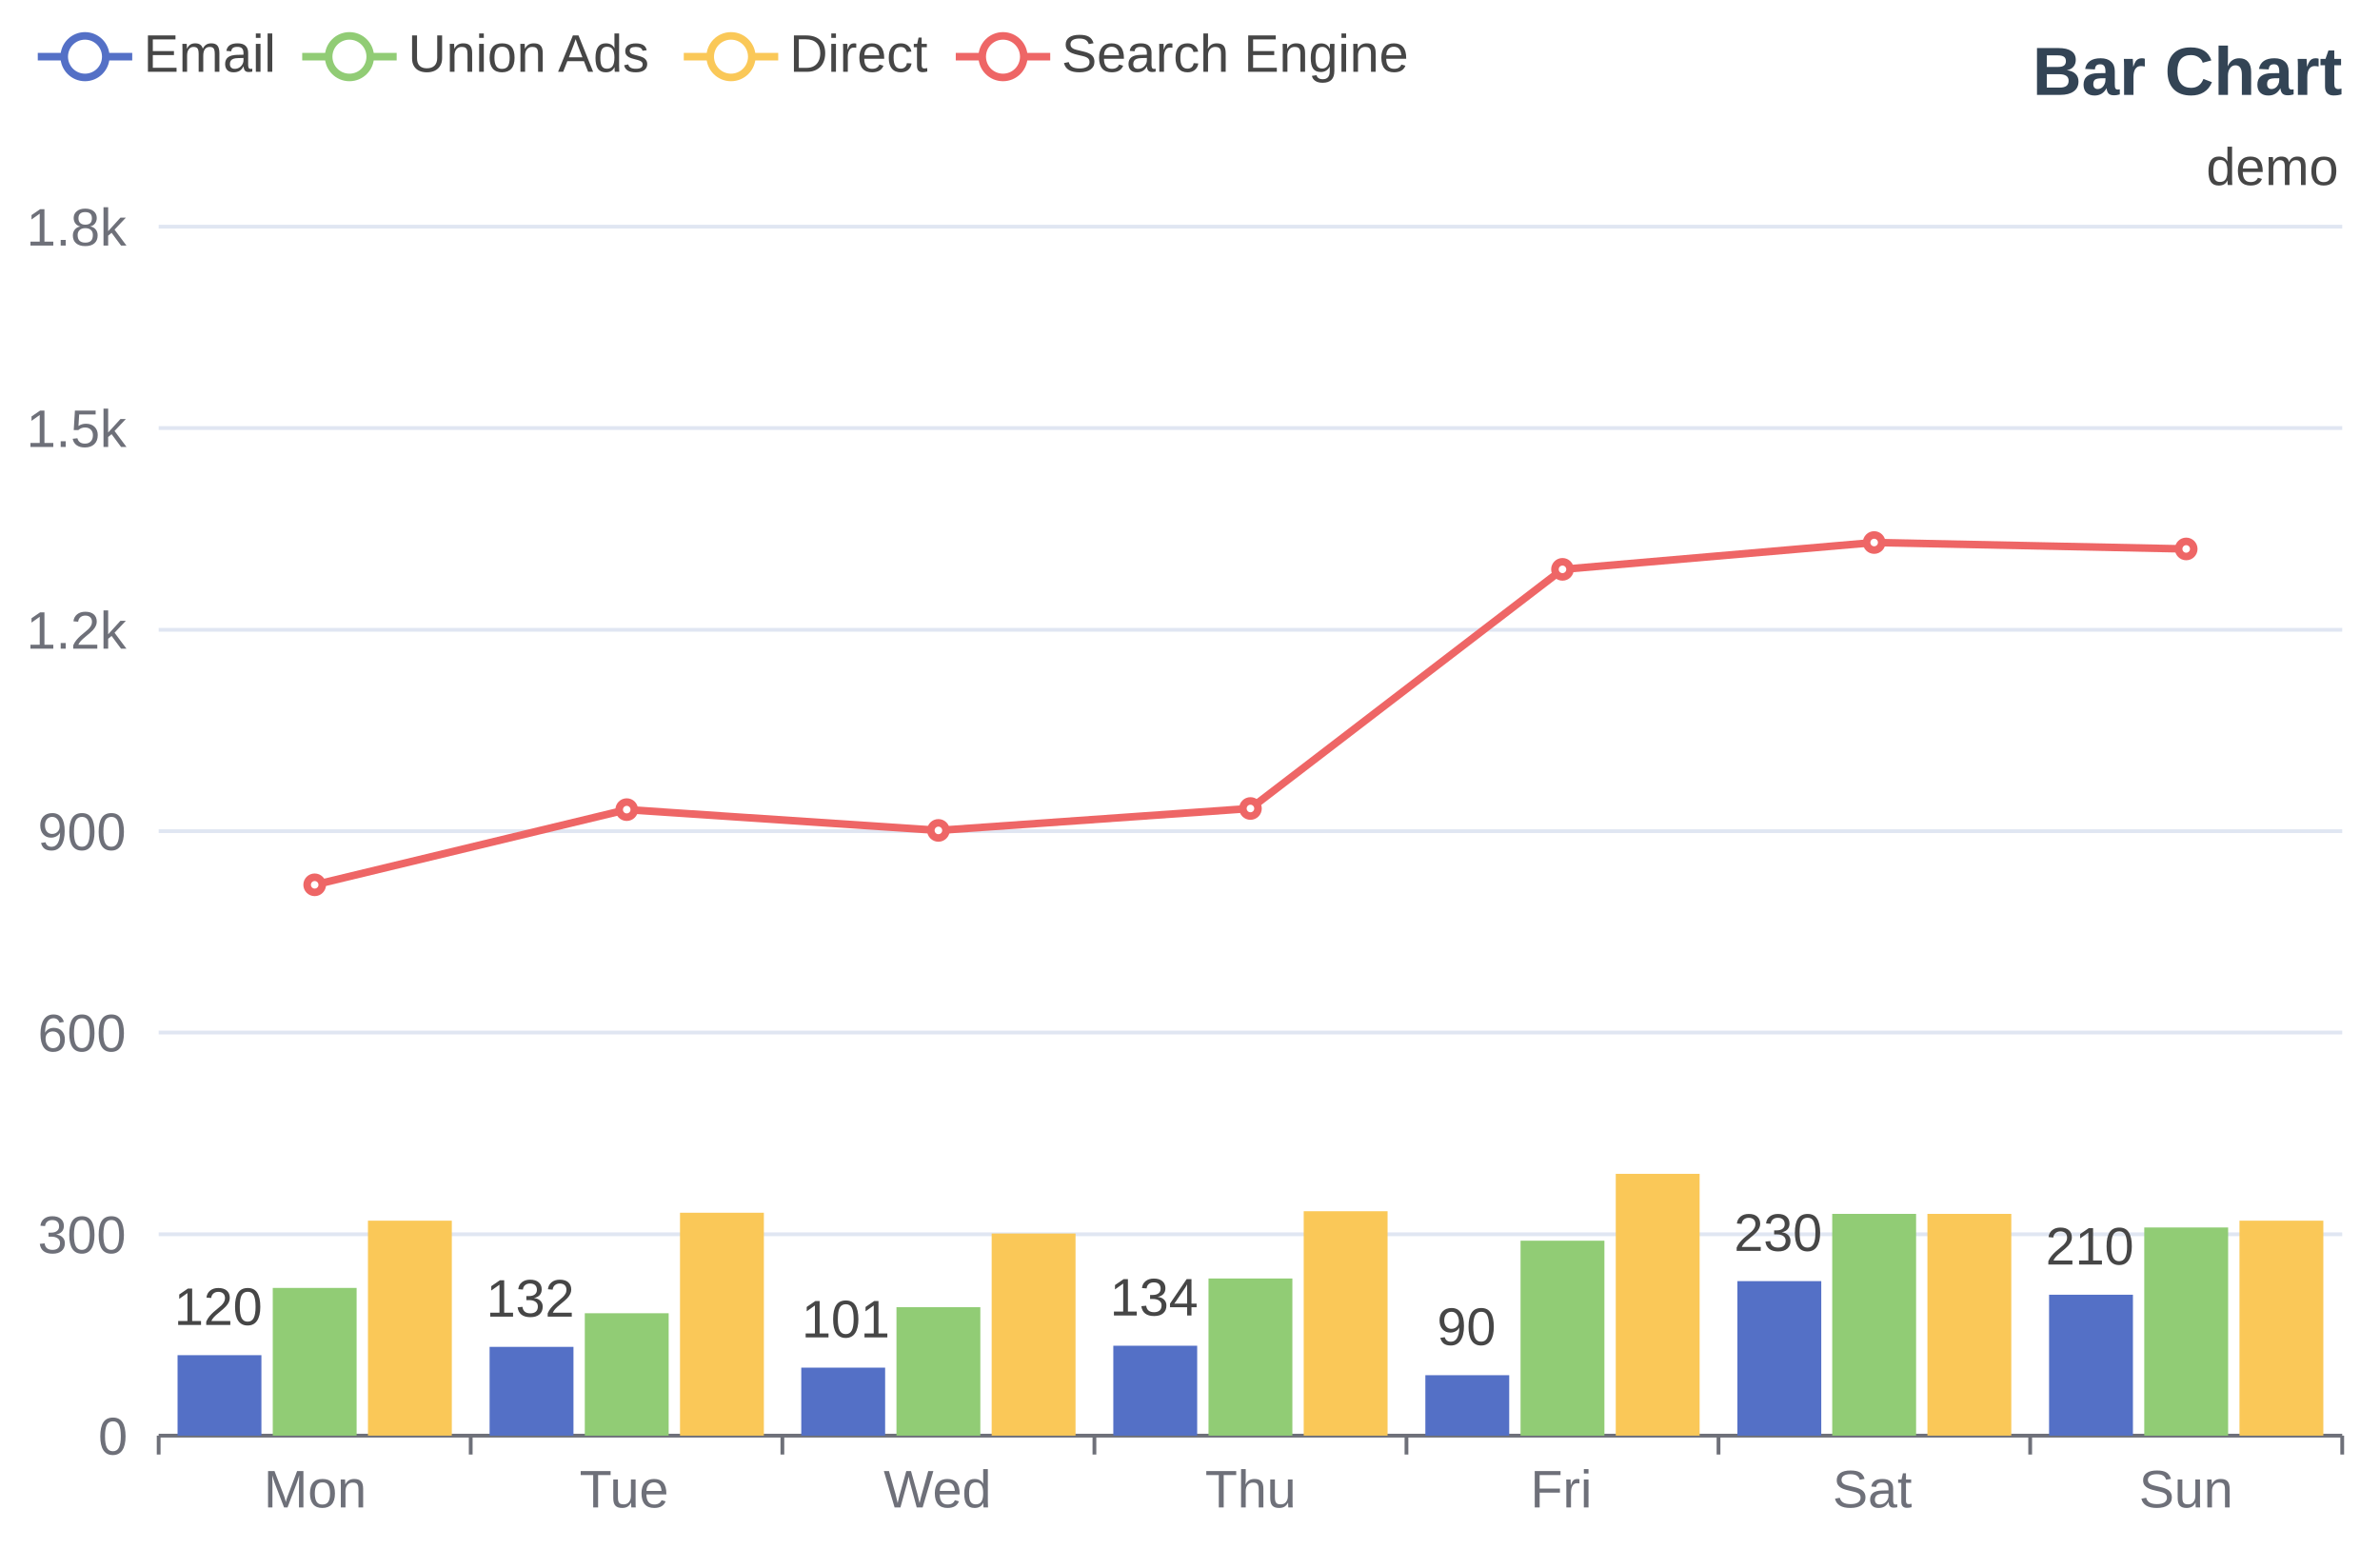
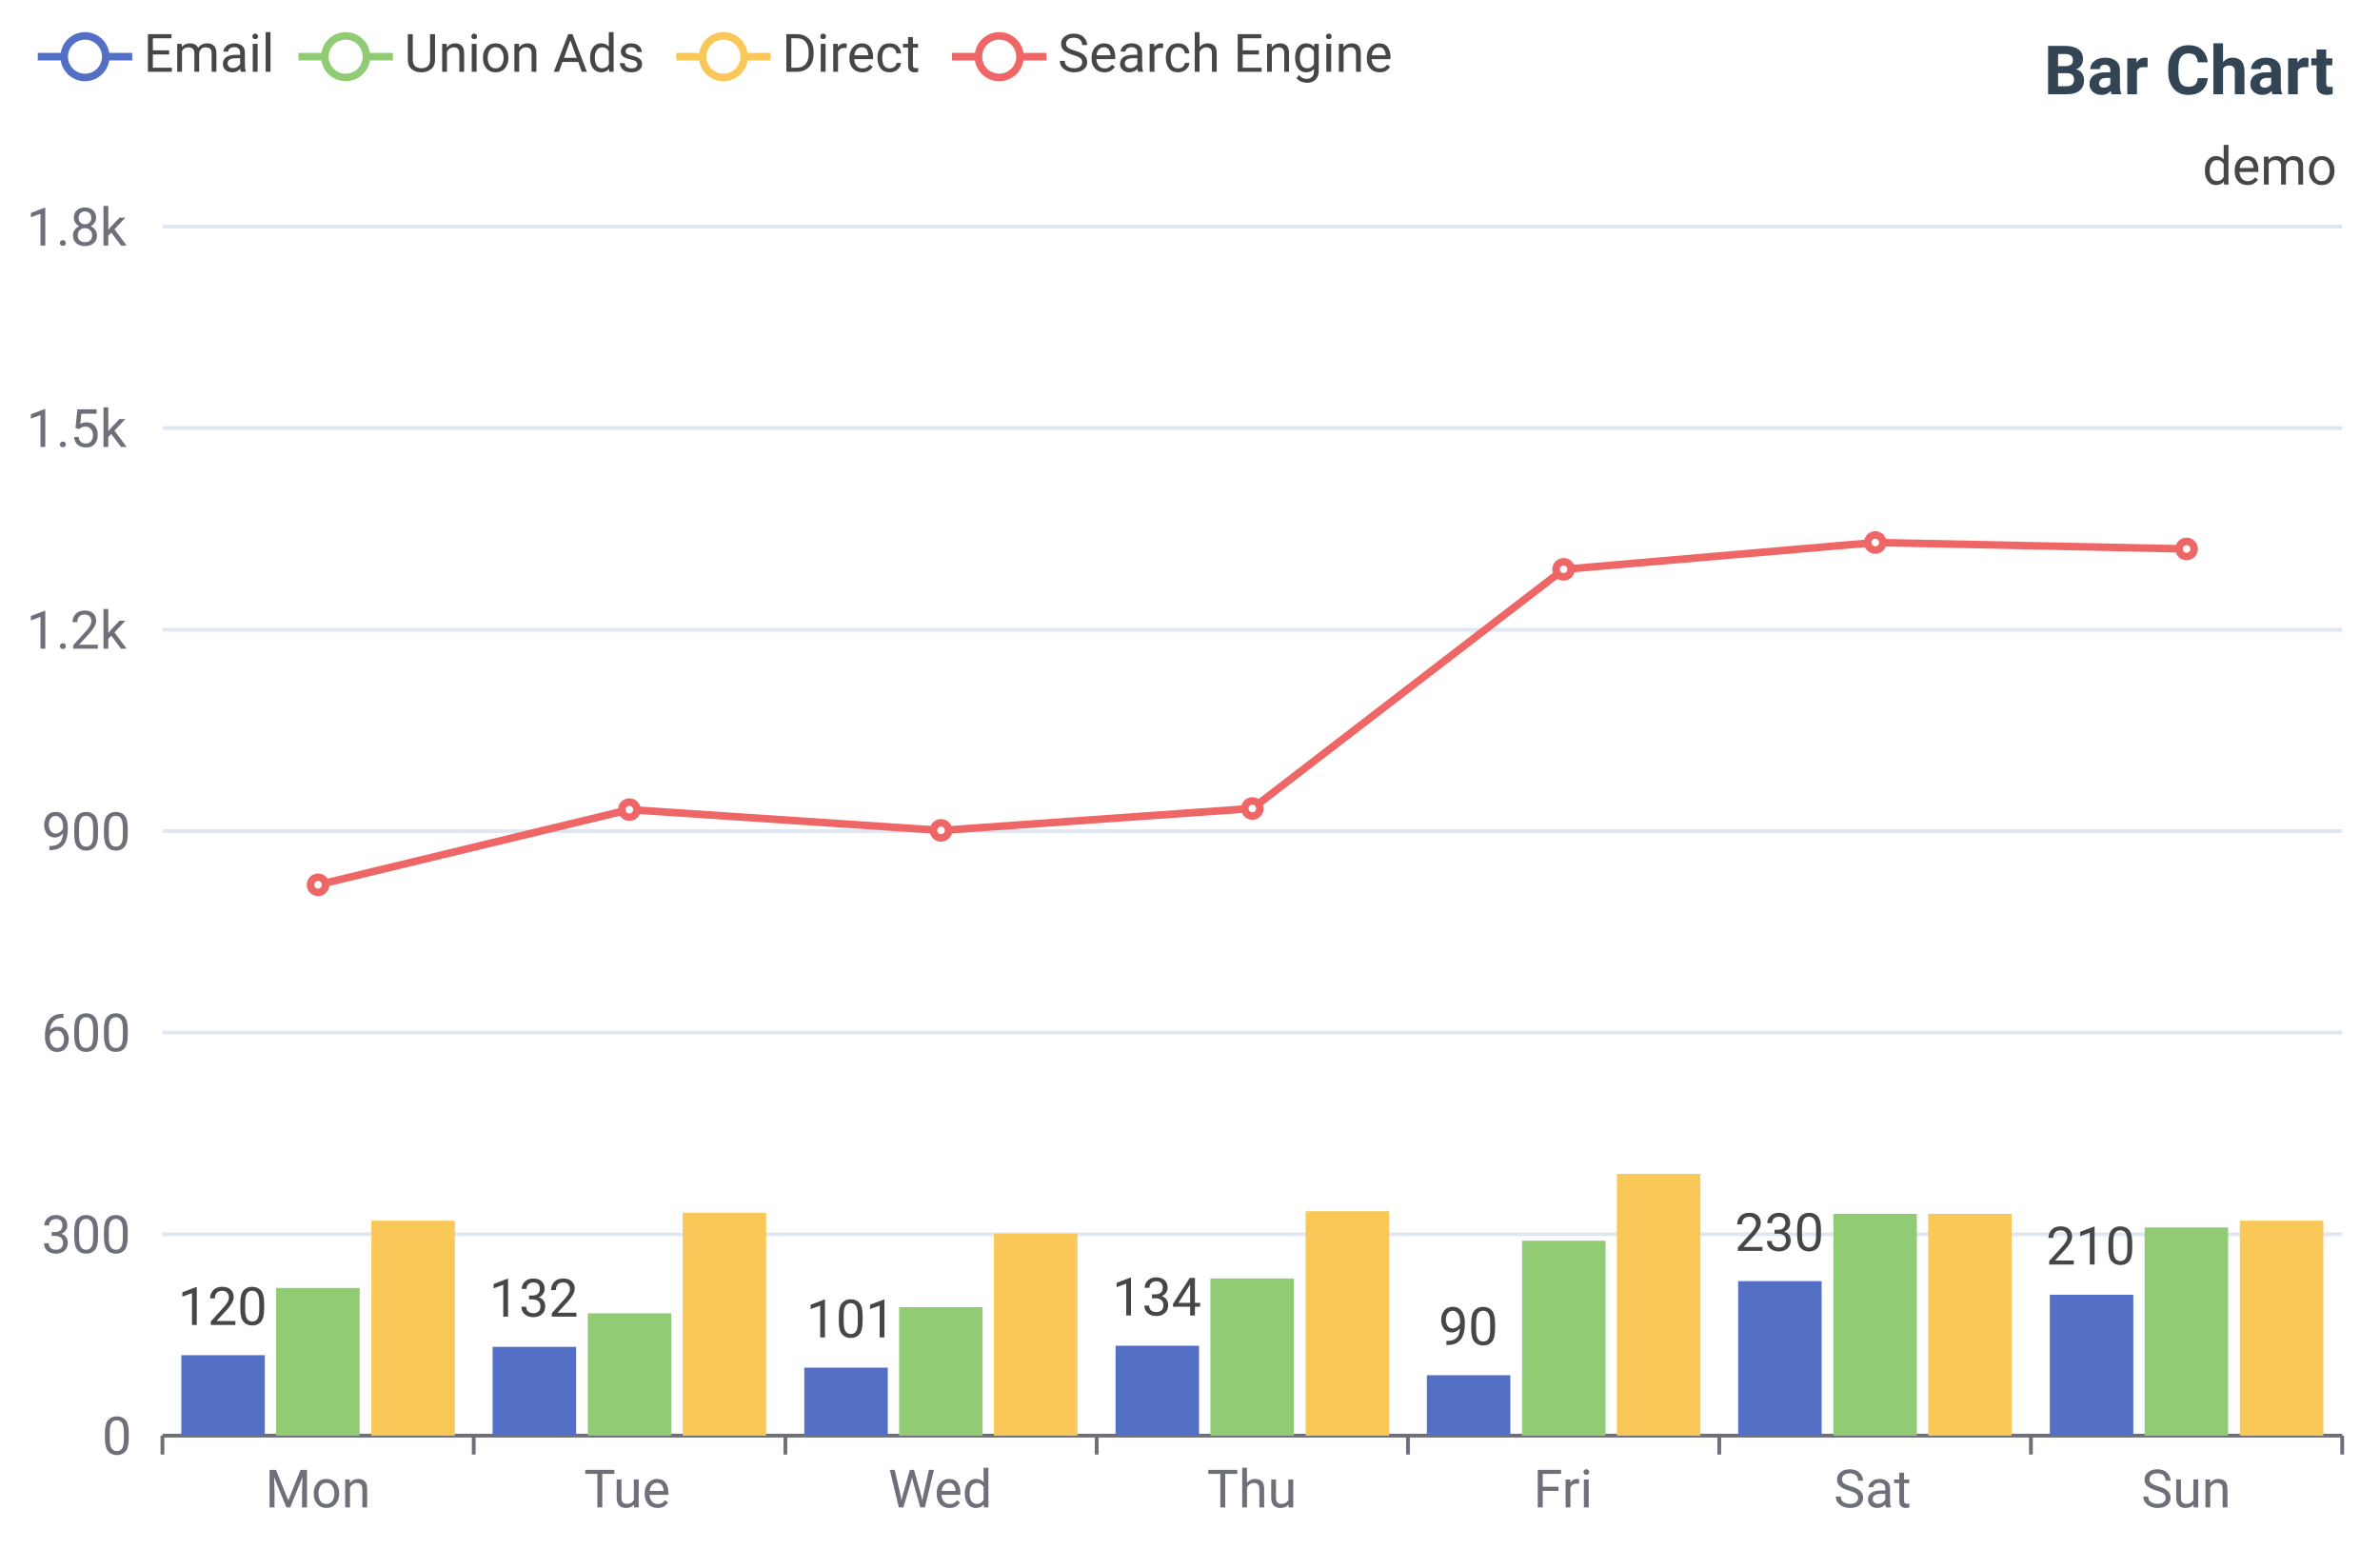
<svg xmlns="http://www.w3.org/2000/svg" width="630" height="410" viewBox="0 0 630 410">
  <rect x="0" y="0" width="630" height="410" fill="#FFFFFF" />
-   <text font-size="18" x="538" y="5" dy="15" font-weight="bold" dominant-baseline="middle" font-family="Arial" fill="#334455">
+   <text font-size="18" x="541" y="5" dy="15" font-weight="bold" dominant-baseline="middle" font-family="Roboto" fill="#334455">
Bar Chart
</text>
-   <text font-size="14" x="584" y="35" dy="10" dominant-baseline="middle" font-family="Arial" fill="#464646">
+   <text font-size="14" x="583" y="35" dy="10" dominant-baseline="middle" font-family="Roboto" fill="#464646">
demo
</text>
  <g>
    <line stroke-width="2" x1="10" y1="15" x2="35" y2="15" stroke="#5470C6" />
    <circle cx="22.5" cy="15" r="5.5" stroke-width="2" stroke="#5470C6" fill="#FFFFFF" />
-     <text font-size="14" x="38" y="19" font-family="Arial" fill="#464646">
+     <text font-size="14" x="38" y="19" font-family="Roboto" fill="#464646">
Email
</text>
  </g>
  <g>
-     <line stroke-width="2" x1="80" y1="15" x2="105" y2="15" stroke="#91CC75" />
-     <circle cx="92.5" cy="15" r="5.5" stroke-width="2" stroke="#91CC75" fill="#FFFFFF" />
-     <text font-size="14" x="108" y="19" font-family="Arial" fill="#464646">
+     <line stroke-width="2" x1="79" y1="15" x2="104" y2="15" stroke="#91CC75" />
+     <circle cx="91.5" cy="15" r="5.5" stroke-width="2" stroke="#91CC75" fill="#FFFFFF" />
+     <text font-size="14" x="107" y="19" font-family="Roboto" fill="#464646">
Union Ads
</text>
  </g>
  <g>
-     <line stroke-width="2" x1="181" y1="15" x2="206" y2="15" stroke="#FAC858" />
-     <circle cx="193.5" cy="15" r="5.5" stroke-width="2" stroke="#FAC858" fill="#FFFFFF" />
-     <text font-size="14" x="209" y="19" font-family="Arial" fill="#464646">
+     <line stroke-width="2" x1="179" y1="15" x2="204" y2="15" stroke="#FAC858" />
+     <circle cx="191.5" cy="15" r="5.5" stroke-width="2" stroke="#FAC858" fill="#FFFFFF" />
+     <text font-size="14" x="207" y="19" font-family="Roboto" fill="#464646">
Direct
</text>
  </g>
  <g>
-     <line stroke-width="2" x1="253" y1="15" x2="278" y2="15" stroke="#EE6666" />
-     <circle cx="265.5" cy="15" r="5.5" stroke-width="2" stroke="#EE6666" fill="#FFFFFF" />
-     <text font-size="14" x="281" y="19" font-family="Arial" fill="#464646">
+     <line stroke-width="2" x1="252" y1="15" x2="277" y2="15" stroke="#EE6666" />
+     <circle cx="264.5" cy="15" r="5.5" stroke-width="2" stroke="#EE6666" fill="#FFFFFF" />
+     <text font-size="14" x="280" y="19" font-family="Roboto" fill="#464646">
Search Engine
</text>
  </g>
  <g stroke="#E0E6F2">
-     <line stroke-width="1" x1="42" y1="60" x2="620" y2="60" />
-     <line stroke-width="1" x1="42" y1="113.3" x2="620" y2="113.3" />
-     <line stroke-width="1" x1="42" y1="166.7" x2="620" y2="166.7" />
-     <line stroke-width="1" x1="42" y1="220" x2="620" y2="220" />
-     <line stroke-width="1" x1="42" y1="273.3" x2="620" y2="273.3" />
-     <line stroke-width="1" x1="42" y1="326.7" x2="620" y2="326.7" />
+     <line stroke-width="1" x1="43" y1="60" x2="620" y2="60" />
+     <line stroke-width="1" x1="43" y1="113.3" x2="620" y2="113.3" />
+     <line stroke-width="1" x1="43" y1="166.7" x2="620" y2="166.7" />
+     <line stroke-width="1" x1="43" y1="220" x2="620" y2="220" />
+     <line stroke-width="1" x1="43" y1="273.3" x2="620" y2="273.3" />
+     <line stroke-width="1" x1="43" y1="326.7" x2="620" y2="326.7" />
  </g>
  <g>
-     <text font-size="14" x="7" y="65" font-family="Arial" fill="#6E7079">
+     <text font-size="14" x="7" y="65" font-family="Roboto" fill="#6E7079">
1.8k
</text>
-     <text font-size="14" x="7" y="118.3" font-family="Arial" fill="#6E7079">
+     <text font-size="14" x="7" y="118.3" font-family="Roboto" fill="#6E7079">
1.5k
</text>
-     <text font-size="14" x="7" y="171.7" font-family="Arial" fill="#6E7079">
+     <text font-size="14" x="7" y="171.7" font-family="Roboto" fill="#6E7079">
1.2k
</text>
-     <text font-size="14" x="10" y="225" font-family="Arial" fill="#6E7079">
+     <text font-size="14" x="11" y="225" font-family="Roboto" fill="#6E7079">
900
</text>
-     <text font-size="14" x="10" y="278.3" font-family="Arial" fill="#6E7079">
+     <text font-size="14" x="11" y="278.3" font-family="Roboto" fill="#6E7079">
600
</text>
-     <text font-size="14" x="10" y="331.7" font-family="Arial" fill="#6E7079">
+     <text font-size="14" x="11" y="331.7" font-family="Roboto" fill="#6E7079">
300
</text>
-     <text font-size="14" x="26" y="385" font-family="Arial" fill="#6E7079">
+     <text font-size="14" x="27" y="385" font-family="Roboto" fill="#6E7079">
0
</text>
  </g>
  <g>
    <g stroke="#6E7079">
-       <line stroke-width="1" x1="42" y1="380" x2="620" y2="380" />
-       <line stroke-width="1" x1="42" y1="380" x2="42" y2="385" />
-       <line stroke-width="1" x1="124.6" y1="380" x2="124.6" y2="385" />
-       <line stroke-width="1" x1="207.1" y1="380" x2="207.1" y2="385" />
-       <line stroke-width="1" x1="289.7" y1="380" x2="289.7" y2="385" />
-       <line stroke-width="1" x1="372.3" y1="380" x2="372.3" y2="385" />
-       <line stroke-width="1" x1="454.9" y1="380" x2="454.9" y2="385" />
-       <line stroke-width="1" x1="537.4" y1="380" x2="537.4" y2="385" />
+       <line stroke-width="1" x1="43" y1="380" x2="620" y2="380" />
+       <line stroke-width="1" x1="43" y1="380" x2="43" y2="385" />
+       <line stroke-width="1" x1="125.4" y1="380" x2="125.4" y2="385" />
+       <line stroke-width="1" x1="207.9" y1="380" x2="207.9" y2="385" />
+       <line stroke-width="1" x1="290.3" y1="380" x2="290.3" y2="385" />
+       <line stroke-width="1" x1="372.7" y1="380" x2="372.7" y2="385" />
+       <line stroke-width="1" x1="455.1" y1="380" x2="455.1" y2="385" />
+       <line stroke-width="1" x1="537.6" y1="380" x2="537.6" y2="385" />
      <line stroke-width="1" x1="620" y1="380" x2="620" y2="385" />
    </g>
-     <text font-size="14" x="69.8" y="399" font-family="Arial" fill="#6E7079">
+     <text font-size="14" x="70.2" y="399" font-family="Roboto" fill="#6E7079">
Mon
</text>
-     <text font-size="14" x="153.4" y="399" font-family="Arial" fill="#6E7079">
+     <text font-size="14" x="154.6" y="399" font-family="Roboto" fill="#6E7079">
Tue
</text>
-     <text font-size="14" x="233.9" y="399" font-family="Arial" fill="#6E7079">
+     <text font-size="14" x="235.1" y="399" font-family="Roboto" fill="#6E7079">
Wed
</text>
-     <text font-size="14" x="319" y="399" font-family="Arial" fill="#6E7079">
+     <text font-size="14" x="319.5" y="399" font-family="Roboto" fill="#6E7079">
Thu
</text>
-     <text font-size="14" x="405.1" y="399" font-family="Arial" fill="#6E7079">
+     <text font-size="14" x="405.9" y="399" font-family="Roboto" fill="#6E7079">
Fri
</text>
-     <text font-size="14" x="485.1" y="399" font-family="Arial" fill="#6E7079">
+     <text font-size="14" x="485.4" y="399" font-family="Roboto" fill="#6E7079">
Sat
</text>
-     <text font-size="14" x="566.2" y="399" font-family="Arial" fill="#6E7079">
+     <text font-size="14" x="566.8" y="399" font-family="Roboto" fill="#6E7079">
Sun
</text>
  </g>
-   <rect x="47" y="358.7" width="22.2" height="21.3" fill="#5470C6" />
-   <rect x="129.6" y="356.5" width="22.2" height="23.5" fill="#5470C6" />
-   <rect x="212.1" y="362" width="22.2" height="18" fill="#5470C6" />
-   <rect x="294.7" y="356.2" width="22.2" height="23.8" fill="#5470C6" />
-   <rect x="377.3" y="364" width="22.2" height="16" fill="#5470C6" />
-   <rect x="459.9" y="339.1" width="22.2" height="40.9" fill="#5470C6" />
-   <rect x="542.4" y="342.7" width="22.2" height="37.3" fill="#5470C6" />
-   <rect x="72.2" y="340.9" width="22.2" height="39.1" fill="#91CC75" />
-   <rect x="154.8" y="347.6" width="22.2" height="32.4" fill="#91CC75" />
-   <rect x="237.3" y="346" width="22.2" height="34" fill="#91CC75" />
-   <rect x="319.9" y="338.4" width="22.2" height="41.6" fill="#91CC75" />
-   <rect x="402.5" y="328.4" width="22.2" height="51.6" fill="#91CC75" />
-   <rect x="485" y="321.3" width="22.2" height="58.7" fill="#91CC75" />
-   <rect x="567.6" y="324.9" width="22.2" height="55.1" fill="#91CC75" />
-   <rect x="97.4" y="323.1" width="22.2" height="56.9" fill="#FAC858" />
-   <rect x="180" y="321" width="22.2" height="59" fill="#FAC858" />
-   <rect x="262.5" y="326.5" width="22.2" height="53.5" fill="#FAC858" />
-   <rect x="345.1" y="320.6" width="22.2" height="59.4" fill="#FAC858" />
-   <rect x="427.7" y="310.7" width="22.2" height="69.3" fill="#FAC858" />
-   <rect x="510.2" y="321.3" width="22.2" height="58.7" fill="#FAC858" />
-   <rect x="592.8" y="323.1" width="22.2" height="56.9" fill="#FAC858" />
+   <rect x="48" y="358.7" width="22.1" height="21.3" fill="#5470C6" />
+   <rect x="130.4" y="356.5" width="22.1" height="23.5" fill="#5470C6" />
+   <rect x="212.9" y="362" width="22.1" height="18" fill="#5470C6" />
+   <rect x="295.3" y="356.2" width="22.1" height="23.8" fill="#5470C6" />
+   <rect x="377.7" y="364" width="22.1" height="16" fill="#5470C6" />
+   <rect x="460.1" y="339.1" width="22.1" height="40.9" fill="#5470C6" />
+   <rect x="542.6" y="342.7" width="22.1" height="37.3" fill="#5470C6" />
+   <rect x="73.1" y="340.9" width="22.1" height="39.1" fill="#91CC75" />
+   <rect x="155.6" y="347.6" width="22.1" height="32.4" fill="#91CC75" />
+   <rect x="238" y="346" width="22.1" height="34" fill="#91CC75" />
+   <rect x="320.4" y="338.4" width="22.1" height="41.6" fill="#91CC75" />
+   <rect x="402.9" y="328.4" width="22.1" height="51.6" fill="#91CC75" />
+   <rect x="485.3" y="321.3" width="22.1" height="58.7" fill="#91CC75" />
+   <rect x="567.7" y="324.9" width="22.1" height="55.1" fill="#91CC75" />
+   <rect x="98.3" y="323.1" width="22.1" height="56.9" fill="#FAC858" />
+   <rect x="180.7" y="321" width="22.1" height="59" fill="#FAC858" />
+   <rect x="263.1" y="326.5" width="22.1" height="53.5" fill="#FAC858" />
+   <rect x="345.6" y="320.6" width="22.1" height="59.4" fill="#FAC858" />
+   <rect x="428" y="310.7" width="22.1" height="69.3" fill="#FAC858" />
+   <rect x="510.4" y="321.3" width="22.1" height="58.7" fill="#FAC858" />
+   <rect x="592.9" y="323.1" width="22.1" height="56.9" fill="#FAC858" />
  <g>
-     <path d="M 83.3 234.2 L 165.9 214.3 L 248.4 219.8 L 331 214 L 413.6 150.7 L 496.1 143.6 L 578.7 145.3" stroke-width="2" fill="none" stroke="#EE6666" />
-     <circle cx="83.3" cy="234.2" r="2" stroke-width="2" stroke="#EE6666" fill="#FFFFFF" />
-     <circle cx="165.9" cy="214.3" r="2" stroke-width="2" stroke="#EE6666" fill="#FFFFFF" />
-     <circle cx="248.4" cy="219.8" r="2" stroke-width="2" stroke="#EE6666" fill="#FFFFFF" />
-     <circle cx="331" cy="214" r="2" stroke-width="2" stroke="#EE6666" fill="#FFFFFF" />
-     <circle cx="413.6" cy="150.7" r="2" stroke-width="2" stroke="#EE6666" fill="#FFFFFF" />
-     <circle cx="496.1" cy="143.6" r="2" stroke-width="2" stroke="#EE6666" fill="#FFFFFF" />
-     <circle cx="578.7" cy="145.3" r="2" stroke-width="2" stroke="#EE6666" fill="#FFFFFF" />
+     <path d="M 84.2 234.2 L 166.6 214.3 L 249.1 219.8 L 331.5 214 L 413.9 150.7 L 496.4 143.6 L 578.8 145.3" stroke-width="2" fill="none" stroke="#EE6666" />
+     <circle cx="84.2" cy="234.2" r="2" stroke-width="2" stroke="#EE6666" fill="#FFFFFF" />
+     <circle cx="166.6" cy="214.3" r="2" stroke-width="2" stroke="#EE6666" fill="#FFFFFF" />
+     <circle cx="249.1" cy="219.8" r="2" stroke-width="2" stroke="#EE6666" fill="#FFFFFF" />
+     <circle cx="331.5" cy="214" r="2" stroke-width="2" stroke="#EE6666" fill="#FFFFFF" />
+     <circle cx="413.9" cy="150.7" r="2" stroke-width="2" stroke="#EE6666" fill="#FFFFFF" />
+     <circle cx="496.4" cy="143.6" r="2" stroke-width="2" stroke="#EE6666" fill="#FFFFFF" />
+     <circle cx="578.8" cy="145.3" r="2" stroke-width="2" stroke="#EE6666" fill="#FFFFFF" />
  </g>
-   <text font-size="14" x="58.1" y="358.7" dx="-12" dy="-8" font-family="Arial" fill="#464646">
+   <text font-size="14" x="59.1" y="358.7" dx="-12" dy="-8" font-family="Roboto" fill="#464646">
120
</text>
-   <text font-size="14" x="140.7" y="356.5" dx="-12" dy="-8" font-family="Arial" fill="#464646">
+   <text font-size="14" x="141.5" y="356.5" dx="-12" dy="-8" font-family="Roboto" fill="#464646">
132
</text>
-   <text font-size="14" x="223.2" y="362" dx="-11" dy="-8" font-family="Arial" fill="#464646">
+   <text font-size="14" x="223.9" y="362" dx="-10.5" dy="-8" font-family="Roboto" fill="#464646">
101
</text>
-   <text font-size="14" x="305.8" y="356.2" dx="-12" dy="-8" font-family="Arial" fill="#464646">
+   <text font-size="14" x="306.4" y="356.2" dx="-12" dy="-8" font-family="Roboto" fill="#464646">
134
</text>
-   <text font-size="14" x="388.4" y="364" dx="-8" dy="-8" font-family="Arial" fill="#464646">
+   <text font-size="14" x="388.8" y="364" dx="-8" dy="-8" font-family="Roboto" fill="#464646">
90
</text>
-   <text font-size="14" x="471" y="339.1" dx="-12" dy="-8" font-family="Arial" fill="#464646">
+   <text font-size="14" x="471.2" y="339.1" dx="-12" dy="-8" font-family="Roboto" fill="#464646">
230
</text>
-   <text font-size="14" x="553.5" y="342.7" dx="-12" dy="-8" font-family="Arial" fill="#464646">
+   <text font-size="14" x="553.6" y="342.7" dx="-12" dy="-8" font-family="Roboto" fill="#464646">
210
</text>
</svg>
